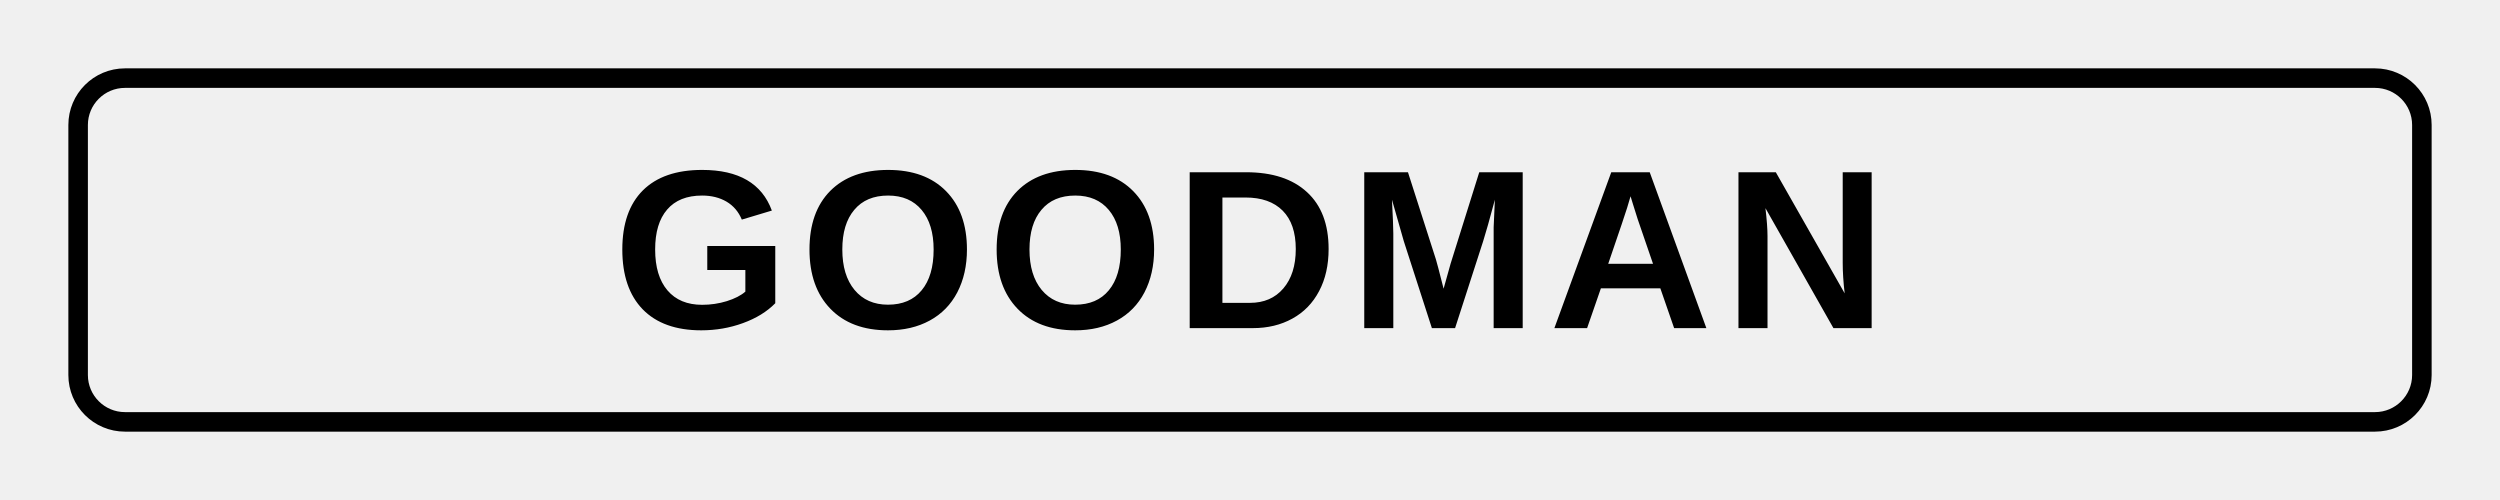
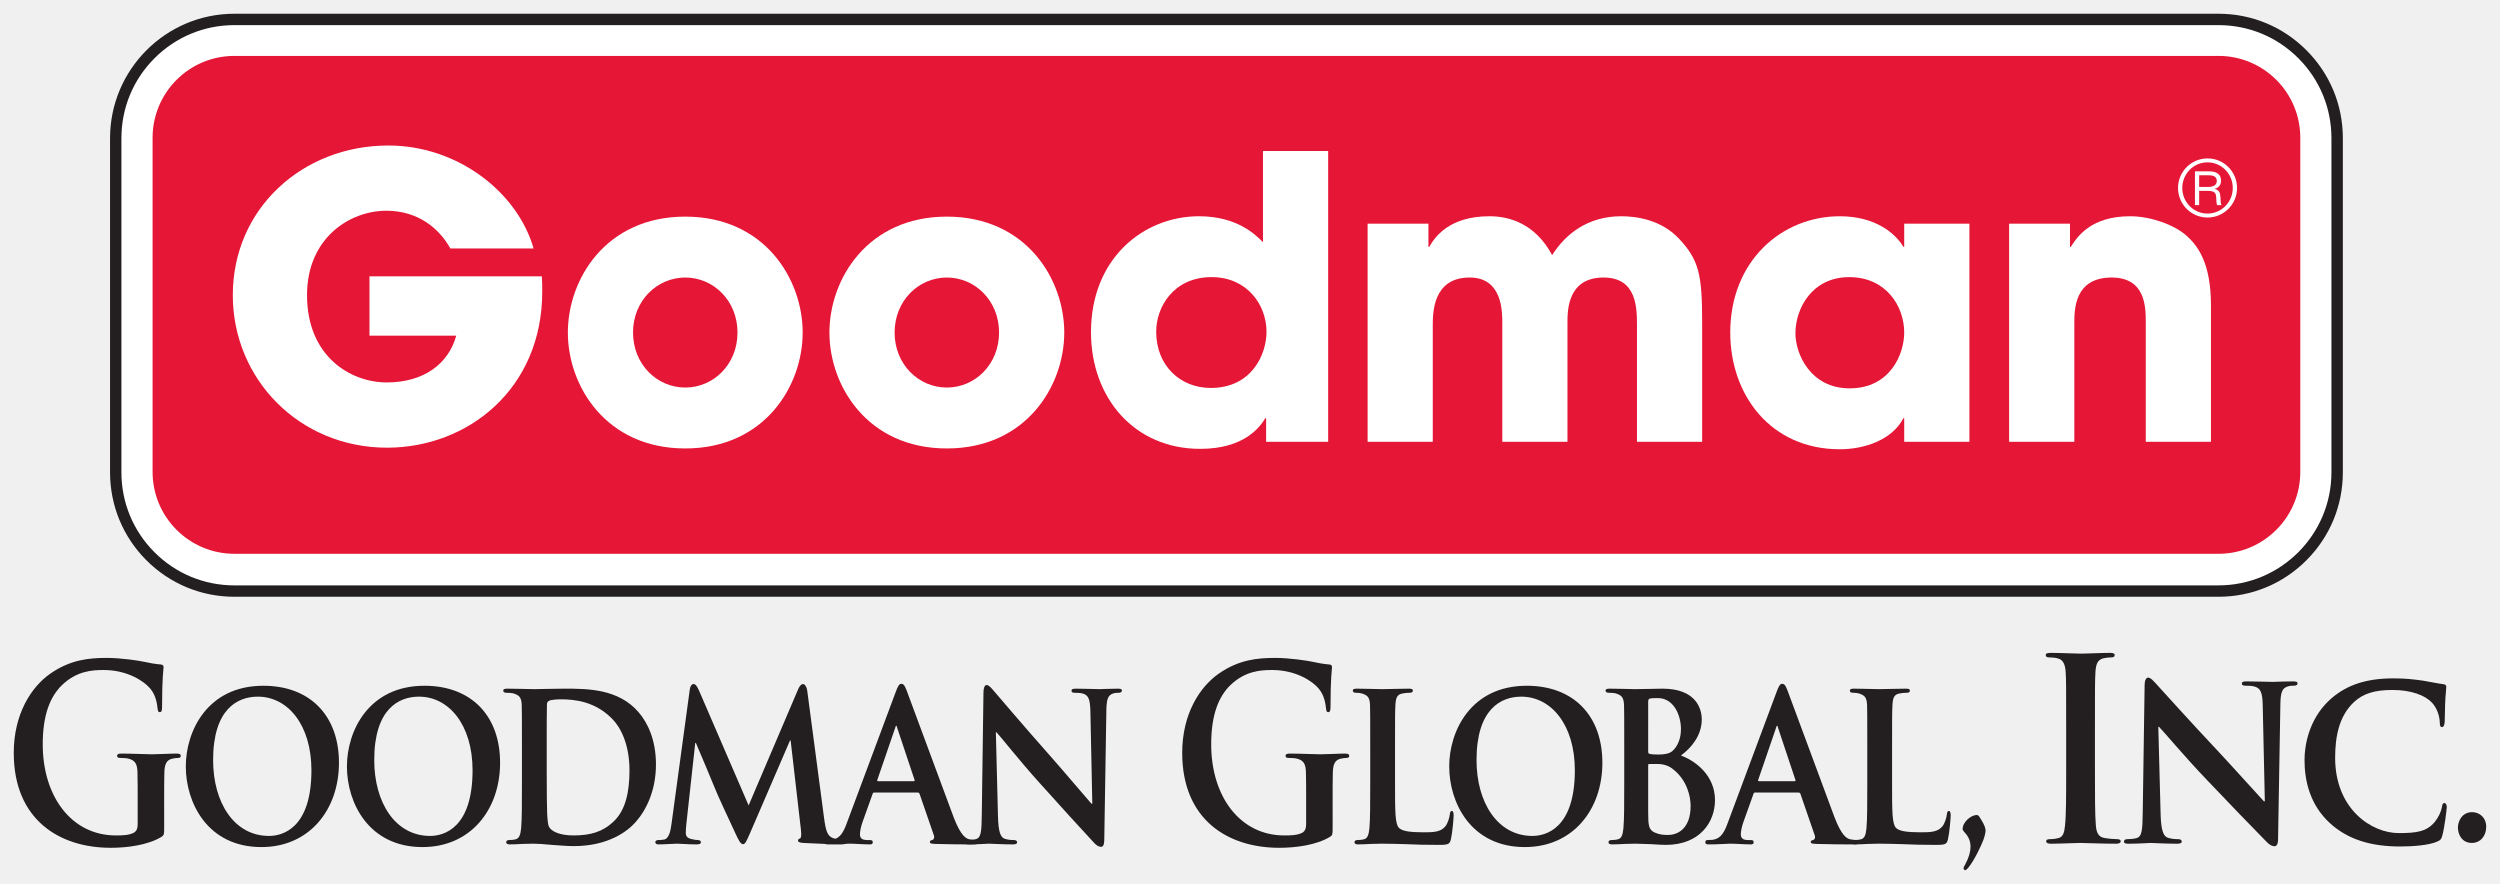
- <svg xmlns="http://www.w3.org/2000/svg" viewBox="0 0 320 64" role="img" aria-labelledby="title">
-   <rect x="10" y="10" width="300" height="44" rx="6" fill="none" stroke="currentColor" stroke-width="2.5" />
-   <text x="160" y="42" text-anchor="middle" font-family="Montserrat, Arial, sans-serif" font-size="29" font-weight="800" letter-spacing="1.4" fill="currentColor">GOODMAN</text>
+ <svg xmlns="http://www.w3.org/2000/svg" width="181.945" height="64.334" viewBox="0 0 48.14 17.022" version="1.1" id="svg3390">
+   <defs id="defs3384">
+     <clipPath id="clipPath2686" clipPathUnits="userSpaceOnUse">
+       <path id="path2684" d="m 72.25,683.662 h 468 v 56.314 h -468 z" />
+     </clipPath>
+     <clipPath id="clipPath2696" clipPathUnits="userSpaceOnUse">
+       <path id="path2694" d="m 1108.75,36.75 h 1239.746 v 792.5 H 1108.75 Z" />
+     </clipPath>
+     <clipPath id="clipPath2704" clipPathUnits="userSpaceOnUse">
+       <path id="path2702" d="m 1181,145.588 h 468 V 89.274 h -468 z" />
+     </clipPath>
+     <clipPath id="clipPath2714" clipPathUnits="userSpaceOnUse">
+       <path id="path2712" d="M -1.731,-14.729 H 7.299 V 2.226 H -1.731 Z" />
+     </clipPath>
+     <clipPath id="clipPath2724" clipPathUnits="userSpaceOnUse">
+       <path id="path2722" d="M 289,2734.648 H 2161 V 2959.904 H 289 Z" />
+     </clipPath>
+     <clipPath id="clipPath2732" clipPathUnits="userSpaceOnUse">
+       <path id="path2730" d="m 950.404,2753.796 h 549.205 v 186.959 H 950.404 Z" />
+     </clipPath>
+   </defs>
+   <g id="layer1" transform="translate(-138.7246,-276.8853)">
+     <g id="g2680" transform="matrix(0.3527778,0,0,-0.3527778,54.40111,536.5681)">
+       <g id="g2682" clip-path="url(#clipPath2686)">
+         <g id="g2688" transform="matrix(1,0,0,-1,-1108.75,829.25)">
+           <g id="g2690">
+             <g id="g2692" clip-path="url(#clipPath2696)">
+               <g id="g2698">
+                 <g id="g2700" clip-path="url(#clipPath2704)">
+                   <g id="g2706" transform="matrix(137.3012,0,0,-46.73971,1346.351,140.801)">
+                     <g id="g2708">
+                       <g id="g2710" clip-path="url(#clipPath2714)">
+                         <g id="g2716" transform="matrix(0.00182,0,0,0.00535,-1.7305,-14.7294)">
+                           <g id="g2718">
+                             <g id="g2720" clip-path="url(#clipPath2724)">
+                               <g id="g2726">
+                                 <g id="g2728" clip-path="url(#clipPath2732)">
+                                   <path d="m 1388.318,2765.853 c 0.368,0 0.492,-0.222 1.025,-1.115 0.7,-1.116 0.905,-1.832 0.905,-2.324 0,-0.446 -0.247,-1.428 -0.535,-2.143 -0.533,-1.34 -1.847,-4.199 -3.246,-5.939 -0.289,-0.268 -0.452,-0.537 -0.698,-0.537 -0.124,0 -0.329,0.225 -0.329,0.445 0,0.225 0.244,0.538 0.329,0.76 0.862,1.608 1.192,2.859 1.192,3.887 0,2.546 -1.725,3.258 -1.725,3.882 0,1.567 1.849,3.082 3.082,3.082" style="fill:#231f20;fill-opacity:1;fill-rule:nonzero;stroke:none" id="path2734" />
+                                   <path d="m 1407.853,2785.261 c 0,8.376 0,9.918 -0.102,11.682 -0.101,1.874 -0.609,2.809 -1.727,3.086 -0.555,0.163 -1.214,0.22 -1.823,0.22 -0.504,0 -0.808,0.109 -0.808,0.549 0,0.333 0.406,0.442 1.216,0.442 1.926,0 5.12,-0.166 6.591,-0.166 1.266,0 4.26,0.166 6.183,0.166 0.659,0 1.065,-0.109 1.065,-0.442 0,-0.44 -0.304,-0.549 -0.814,-0.549 -0.504,0 -0.91,-0.057 -1.519,-0.167 -1.369,-0.275 -1.773,-1.212 -1.871,-3.139 -0.105,-1.764 -0.105,-3.306 -0.105,-11.682 v -9.696 c 0,-5.347 0,-9.7 0.203,-12.068 0.153,-1.488 0.507,-2.477 2.028,-2.697 0.709,-0.115 1.827,-0.224 2.587,-0.224 0.554,0 0.81,-0.167 0.81,-0.44 0,-0.385 -0.408,-0.556 -0.965,-0.556 -3.342,0 -6.54,0.17 -7.905,0.17 -1.168,0 -4.362,-0.17 -6.39,-0.17 -0.659,0 -1.015,0.17 -1.015,0.556 0,0.274 0.205,0.44 0.812,0.44 0.762,0 1.367,0.108 1.827,0.224 1.011,0.22 1.317,1.153 1.471,2.752 0.251,2.313 0.251,6.666 0.251,12.013" style="fill:#231f20;fill-opacity:1;fill-rule:nonzero;stroke:none" id="path2736" />
+                                   <path d="m 1428.485,2765.975 c 0.102,-3.638 0.661,-4.737 1.522,-5.069 0.759,-0.277 1.619,-0.33 2.331,-0.33 0.506,0 0.762,-0.22 0.762,-0.499 0,-0.385 -0.408,-0.497 -1.015,-0.497 -2.891,0 -4.969,0.17 -5.779,0.17 -0.404,0 -2.534,-0.17 -4.816,-0.17 -0.607,0 -1.015,0.059 -1.015,0.497 0,0.279 0.304,0.499 0.711,0.499 0.609,0 1.419,0.053 2.028,0.224 1.164,0.327 1.319,1.596 1.367,5.671 l 0.408,27.773 c 0,0.935 0.306,1.597 0.76,1.597 0.557,0 1.164,-0.716 1.925,-1.543 0.559,-0.607 7.251,-8.044 13.741,-14.932 3.038,-3.252 8.973,-9.864 9.629,-10.526 h 0.205 l -0.458,20.829 c -0.048,2.866 -0.456,3.692 -1.519,4.132 -0.662,0.276 -1.725,0.276 -2.334,0.276 -0.556,0 -0.707,0.221 -0.707,0.496 0,0.386 0.454,0.44 1.113,0.442 2.33,0 4.718,-0.112 5.678,-0.112 0.509,0 2.181,0.112 4.362,0.11 0.607,0 1.015,-0.054 1.015,-0.44 0,-0.275 -0.255,-0.496 -0.762,-0.496 -0.458,0 -0.814,0 -1.371,-0.166 -1.216,-0.384 -1.572,-1.213 -1.622,-3.857 l -0.506,-29.532 c 0,-1.049 -0.354,-1.488 -0.71,-1.488 -0.758,0 -1.366,0.497 -1.823,0.989 -2.792,2.812 -8.366,8.598 -13.029,13.501 -4.868,5.07 -9.582,10.745 -10.444,11.571 h -0.153" style="fill:#231f20;fill-opacity:1;fill-rule:nonzero;stroke:none" id="path2738" />
+                                   <path d="m 1465.494,2764.045 c -4.413,4.023 -5.578,9.312 -5.578,13.833 0,3.196 0.963,8.706 5.224,12.837 3.242,3.087 7.501,4.96 14.14,4.96 2.79,0 4.46,-0.22 6.491,-0.496 1.672,-0.276 3.143,-0.606 4.46,-0.772 0.506,-0.054 0.657,-0.274 0.657,-0.551 0,-0.385 -0.098,-0.936 -0.201,-2.588 -0.1,-1.544 -0.1,-4.135 -0.151,-5.07 -0.052,-0.663 -0.203,-1.158 -0.611,-1.158 -0.352,0 -0.456,0.387 -0.456,0.992 -0.05,1.488 -0.609,3.142 -1.723,4.355 -1.519,1.597 -4.512,2.755 -8.621,2.755 -3.899,0 -6.383,-0.772 -8.411,-2.646 -3.295,-3.086 -4.106,-7.603 -4.106,-12.178 0,-11.129 7.907,-16.418 13.887,-16.418 3.954,0 6.135,0.33 7.91,2.478 0.759,0.936 1.367,2.26 1.519,3.141 0.103,0.715 0.205,0.937 0.559,0.937 0.306,0 0.509,-0.442 0.509,-0.825 0,-0.556 -0.509,-4.63 -0.965,-6.225 -0.203,-0.829 -0.406,-1.049 -1.168,-1.381 -1.773,-0.77 -5.17,-1.049 -8.06,-1.049 -6.082,0 -11.254,1.381 -15.306,5.071" style="fill:#231f20;fill-opacity:1;fill-rule:nonzero;stroke:none" id="path2740" />
+                                   <path d="m 1493.423,2763.113 c 0,1.376 0.912,3.357 3.091,3.357 1.723,0 3.094,-1.264 3.094,-3.198 0,-1.926 -1.216,-3.522 -3.144,-3.522 -2.129,0 -3.041,1.814 -3.041,3.362" style="fill:#231f20;fill-opacity:1;fill-rule:nonzero;stroke:none" id="path2742" />
+                                   <path d="m 1441.12,2813.827 c 7.178,0 13.901,2.792 18.965,7.854 5.069,5.068 7.866,11.801 7.866,18.965 v 72.946 c 0,7.168 -2.797,13.901 -7.866,18.966 -5.064,5.068 -11.787,7.857 -18.965,7.857 h -433.395 c -14.789,0 -26.817,-12.034 -26.817,-26.823 v -72.946 c 0,-7.165 2.786,-13.898 7.852,-18.965 5.066,-5.062 11.804,-7.854 18.965,-7.854 h 433.395" style="fill:#231f20;fill-opacity:1;fill-rule:nonzero;stroke:none" id="path2744" />
+                                   <path d="m 1441.12,2813.827 c 7.178,0 13.901,2.792 18.965,7.854 5.069,5.068 7.866,11.801 7.866,18.965 v 72.946 c 0,7.168 -2.797,13.901 -7.866,18.966 -5.064,5.068 -11.787,7.857 -18.965,7.857 h -433.395 c -14.789,0 -26.817,-12.034 -26.817,-26.823 v -72.946 c 0,-7.165 2.786,-13.898 7.852,-18.965 5.066,-5.062 11.804,-7.854 18.965,-7.854 z" style="fill:none;stroke:#231f20;stroke-width:0.679;stroke-linecap:butt;stroke-linejoin:miter;stroke-miterlimit:4;stroke-dasharray:none;stroke-opacity:1" id="path2746" />
+                                   <path d="m 1007.725,2815.972 c -6.593,0 -12.786,2.567 -17.446,7.226 -4.661,4.663 -7.228,10.858 -7.228,17.449 v 72.946 c 0,6.593 2.567,12.789 7.228,17.446 4.66,4.661 10.853,7.231 17.446,7.231 h 433.395 c 6.601,0 12.795,-2.57 17.454,-7.231 4.658,-4.657 7.224,-10.854 7.224,-17.446 v -72.946 c 0,-13.607 -11.066,-24.674 -24.678,-24.674 h -433.395" style="fill:#ffffff;fill-opacity:1;fill-rule:nonzero;stroke:none" id="path2748" />
+                                   <path d="m 1441.132,2823.569 c 9.474,0 17.162,7.69 17.162,17.171 v 72.944 c 0,9.482 -7.689,17.165 -17.162,17.165 h -433.407 c -9.477,0 -17.164,-7.683 -17.164,-17.165 v -72.944 c 0,-9.48 7.687,-17.171 17.164,-17.171 h 433.407" style="fill:#e51636;fill-opacity:1;fill-rule:nonzero;stroke:none" id="path2750" />
+                                   <path d="m 1441.132,2823.569 c 9.474,0 17.162,7.69 17.162,17.171 v 72.944 c 0,9.482 -7.689,17.165 -17.162,17.165 h -433.407 c -9.477,0 -17.164,-7.683 -17.164,-17.165 v -72.944 c 0,-9.48 7.687,-17.171 17.164,-17.171 h 433.407" style="fill:none;stroke:#e51636;stroke-width:1.401;stroke-linecap:butt;stroke-linejoin:miter;stroke-miterlimit:4;stroke-dasharray:none;stroke-opacity:1" id="path2752" />
+                                   <path d="m 1441.132,2823.569 c 9.474,0 17.162,7.69 17.162,17.171 v 72.944 c 0,9.482 -7.689,17.165 -17.162,17.165 h -433.407 c -9.477,0 -17.164,-7.683 -17.164,-17.165 v -72.944 c 0,-9.48 7.687,-17.171 17.164,-17.171 z" style="fill:none;stroke:#e51636;stroke-width:0.679;stroke-linecap:butt;stroke-linejoin:miter;stroke-miterlimit:4;stroke-dasharray:none;stroke-opacity:1" id="path2754" />
+                                   <path d="m 1074.888,2883.429 c 0.085,-1.116 0.085,-2.058 0.085,-3.344 0,-21.273 -16.297,-34.054 -33.883,-34.054 -19.208,0 -33.708,15.014 -33.708,33.282 0,18.955 15.268,32.678 33.968,32.678 15.18,0 28.218,-10.205 31.736,-22.47 h -18.184 c -2.488,4.454 -7.12,8.231 -13.979,8.231 -7.98,0 -17.328,-5.917 -17.328,-18.44 0,-13.293 9.437,-19.04 17.412,-19.04 8.064,0 13.467,4.028 15.182,10.207 h -18.954 v 12.949 h 37.654" style="fill:#ffffff;fill-opacity:1;fill-rule:nonzero;stroke:none" id="path2756" />
+                                   <path d="m 1106.214,2859.157 c 6.177,0 11.41,5.062 11.41,12.008 0,6.944 -5.233,12.007 -11.41,12.007 -6.176,0 -11.408,-5.064 -11.408,-12.007 0,-6.945 5.232,-12.008 11.408,-12.008 m 0,37.31 c 17.325,0 25.648,-13.64 25.648,-25.302 0,-11.663 -8.323,-25.303 -25.648,-25.303 -17.326,0 -25.645,13.641 -25.645,25.303 0,11.662 8.32,25.302 25.645,25.302" style="fill:#ffffff;fill-opacity:1;fill-rule:nonzero;stroke:none" id="path2758" />
+                                   <path d="m 1163.353,2859.157 c 6.173,0 11.407,5.062 11.407,12.008 0,6.944 -5.234,12.007 -11.407,12.007 -6.178,0 -11.409,-5.064 -11.409,-12.007 0,-6.945 5.231,-12.008 11.409,-12.008 m 0,37.31 c 17.326,0 25.649,-13.64 25.649,-25.302 0,-11.663 -8.323,-25.303 -25.649,-25.303 -17.327,0 -25.647,13.641 -25.647,25.303 0,11.662 8.319,25.302 25.647,25.302" style="fill:#ffffff;fill-opacity:1;fill-rule:nonzero;stroke:none" id="path2760" />
+                                   <path d="m 1221.006,2859.068 c 8.918,0 12.174,7.292 12.174,12.267 0,5.746 -4.114,11.926 -12.006,11.926 -8.234,0 -12.091,-6.437 -12.091,-11.926 0,-7.372 5.232,-12.267 11.923,-12.267 m 25.642,-11.75 h -13.555 v 5.146 h -0.169 c -1.204,-1.97 -4.63,-6.689 -14.236,-6.689 -14.407,0 -23.848,11.149 -23.848,25.473 0,16.128 11.5,25.301 23.592,25.301 8.402,0 12.435,-4.115 13.977,-5.659 v 19.906 h 14.24" style="fill:#ffffff;fill-opacity:1;fill-rule:nonzero;stroke:none" id="path2762" />
+                                   <path d="m 1255.263,2894.924 h 13.289 v -5.064 h 0.174 c 1.118,1.976 4.204,6.689 13.127,6.689 4.204,0 9.943,-1.456 13.72,-8.488 2.919,4.63 7.805,8.488 15.097,8.488 3.344,0 8.669,-0.766 12.521,-4.8 4.467,-4.718 5.15,-7.893 5.15,-18.44 v -25.991 h -14.24 v 25.302 c 0,3.864 0,10.553 -7.291,10.553 -7.891,0 -7.891,-7.202 -7.891,-9.863 v -25.991 h -14.235 v 25.903 c 0,2.573 0,9.951 -7.124,9.951 -8.062,0 -8.062,-7.723 -8.062,-10.553 v -25.302 h -14.235 v 47.606" style="fill:#ffffff;fill-opacity:1;fill-rule:nonzero;stroke:none" id="path2764" />
+                                   <path d="m 1360.548,2858.981 c 8.923,0 11.928,7.553 11.928,12.184 0,5.746 -3.954,12.095 -12.011,12.095 -8.144,0 -11.751,-6.864 -11.751,-12.271 0,-4.455 3.258,-12.008 11.834,-12.008 m 26.168,-11.664 h -14.24 v 5.146 h -0.172 c -2.408,-4.632 -8.326,-6.777 -13.891,-6.777 -15.107,0 -23.936,11.838 -23.936,25.478 0,15.609 11.232,25.384 23.936,25.384 7.799,0 12.172,-3.771 13.891,-6.689 h 0.172 v 5.064 h 14.24" style="fill:#ffffff;fill-opacity:1;fill-rule:nonzero;stroke:none" id="path2766" />
+                                   <path d="m 1395.392,2894.924 h 13.292 v -5.064 h 0.177 c 1.466,2.315 4.467,6.689 12.955,6.689 4.548,0 9.604,-1.883 12.181,-4.115 2.563,-2.228 5.485,-6.005 5.485,-15.353 v -29.762 h -14.242 v 25.991 c 0,3.344 0,9.863 -7.458,9.863 -8.144,0 -8.144,-7.034 -8.144,-9.951 v -25.903 h -14.247 v 47.606" style="fill:#ffffff;fill-opacity:1;fill-rule:nonzero;stroke:none" id="path2768" />
+                                   <path d="m 1433.218,2902.722 c 0,-3.054 2.417,-5.588 5.506,-5.588 3.044,0 5.521,2.479 5.521,5.588 0,3.022 -2.386,5.588 -5.521,5.588 -3.13,0 -5.506,-2.566 -5.506,-5.588 m 11.964,0 c 0,-3.574 -2.919,-6.454 -6.438,-6.454 -3.612,0 -6.459,2.924 -6.459,6.454 0,3.512 2.833,6.451 6.459,6.451 3.574,0 6.438,-2.926 6.438,-6.451 z m -8.275,0.222 h 1.856 c 0.49,0 1.992,0 1.992,1.344 0,1.201 -1.333,1.201 -1.82,1.201 h -2.028 z m 2.183,3.406 c 0.456,0 2.594,0 2.594,-2.008 0,-0.813 -0.366,-1.554 -1.369,-1.79 v -0.03 c 1.013,-0.288 1.201,-0.898 1.238,-1.842 0.065,-1.249 0.065,-1.398 0.225,-1.708 h -0.924 c -0.134,0.218 -0.182,0.44 -0.217,1.365 0,1.171 -0.201,1.755 -1.894,1.755 h -1.837 v -3.121 h -0.922 v 7.377" style="fill:#ffffff;fill-opacity:1;fill-rule:nonzero;stroke:none" id="path2770" />
+                                   <path d="m 992.389,2762.974 c 0,-1.427 -0.045,-1.532 -0.596,-1.906 -2.983,-1.797 -7.481,-2.379 -11.059,-2.379 -11.244,0 -21.201,6.135 -21.201,20.727 0,8.459 3.808,14.382 7.985,17.289 4.404,3.067 8.489,3.437 12.342,3.437 3.168,0 7.206,-0.633 8.123,-0.845 0.964,-0.211 2.57,-0.529 3.625,-0.583 0.551,-0.052 0.643,-0.264 0.643,-0.633 0,-0.583 -0.321,-2.062 -0.321,-8.672 0,-0.845 -0.138,-1.11 -0.506,-1.11 -0.321,0 -0.411,0.265 -0.459,0.689 -0.138,1.216 -0.366,2.908 -1.56,4.388 -1.376,1.691 -5.048,4.123 -10.234,4.123 -2.523,0 -5.872,-0.21 -9.084,-3.277 -2.57,-2.486 -4.223,-6.45 -4.223,-12.954 0,-11.367 6.285,-19.88 15.97,-19.88 1.193,0 2.798,0 3.9,0.581 0.689,0.37 0.87,1.058 0.87,1.954 v 4.973 c 0,2.644 0,4.652 -0.044,6.237 -0.047,1.799 -0.46,2.644 -1.975,3.015 -0.366,0.106 -1.145,0.158 -1.789,0.158 -0.413,0 -0.689,0.106 -0.689,0.423 0,0.423 0.321,0.529 0.964,0.529 2.387,0 5.278,-0.159 6.653,-0.159 1.424,0 3.857,0.159 5.37,0.159 0.596,0 0.919,-0.106 0.919,-0.529 0,-0.318 -0.276,-0.423 -0.598,-0.423 -0.366,0 -0.689,-0.052 -1.24,-0.158 -1.238,-0.265 -1.696,-1.164 -1.744,-3.015 -0.045,-1.585 -0.045,-3.701 -0.045,-6.345" style="fill:#231f20;fill-opacity:1;fill-rule:nonzero;stroke:none" id="path2772" />
+                                   <path d="m 1024.557,2775.61 c 0,9.939 -5.185,16.073 -11.701,16.073 -4.498,0 -9.776,-2.75 -9.776,-13.852 0,-9.255 4.589,-16.551 12.208,-16.551 2.845,0 9.269,1.536 9.269,14.331 z m -27.441,0.845 c 0,7.668 4.681,17.607 16.933,17.607 10.187,0 16.521,-6.502 16.521,-16.812 0,-10.313 -6.517,-18.402 -16.935,-18.402 -11.748,0 -16.52,9.625 -16.52,17.608" style="fill:#231f20;fill-opacity:1;fill-rule:nonzero;stroke:none" id="path2774" />
+                                   <path d="m 1059.753,2775.61 c 0,9.939 -5.185,16.073 -11.701,16.073 -4.498,0 -9.776,-2.75 -9.776,-13.852 0,-9.255 4.589,-16.551 12.208,-16.551 2.845,0 9.269,1.536 9.269,14.331 z m -27.441,0.845 c 0,7.668 4.681,17.607 16.933,17.607 10.187,0 16.521,-6.502 16.521,-16.812 0,-10.313 -6.517,-18.402 -16.935,-18.402 -11.748,0 -16.52,9.625 -16.52,17.608" style="fill:#231f20;fill-opacity:1;fill-rule:nonzero;stroke:none" id="path2776" />
+                                   <path d="m 1075.952,2775.451 c 0,-4.758 0.047,-8.194 0.092,-9.095 0.045,-1.108 0.138,-2.694 0.459,-3.17 0.505,-0.846 2.111,-1.797 5.277,-1.797 3.672,0 6.38,0.738 8.812,3.067 2.615,2.482 3.44,6.504 3.44,11.155 0,5.71 -1.972,9.411 -3.762,11.209 -3.716,3.806 -8.123,4.283 -11.288,4.283 -0.826,0 -2.157,-0.106 -2.479,-0.317 -0.366,-0.16 -0.504,-0.371 -0.504,-0.899 -0.047,-1.533 -0.047,-5.235 -0.047,-8.778 v -5.657 z m -5.415,4.97 c 0,6.821 0,8.089 -0.044,9.517 -0.094,1.533 -0.46,2.009 -1.745,2.432 -0.321,0.106 -1.01,0.16 -1.606,0.16 -0.413,0 -0.689,0.158 -0.689,0.475 0,0.317 0.321,0.423 0.919,0.423 2.11,0 4.68,-0.106 5.827,-0.106 1.24,0 4.13,0.106 6.562,0.106 5.048,0 11.838,0 16.246,-5.13 2.019,-2.326 3.808,-6.081 3.808,-11.42 0,-5.658 -2.111,-9.942 -4.406,-12.532 -1.834,-2.112 -6.104,-5.287 -13.538,-5.287 -1.468,0 -3.212,0.162 -4.817,0.267 -1.606,0.157 -3.074,0.265 -4.085,0.265 -0.457,0 -1.33,-0.053 -2.295,-0.053 -0.963,-0.055 -1.972,-0.105 -2.798,-0.105 -0.504,0 -0.779,0.159 -0.779,0.473 0,0.213 0.138,0.478 0.642,0.478 0.596,0 1.055,0.053 1.423,0.158 0.827,0.212 1.057,1.058 1.194,2.377 0.181,1.906 0.181,5.446 0.181,9.572" style="fill:#231f20;fill-opacity:1;fill-rule:nonzero;stroke:none" id="path2778" />
+                                   <path d="m 1107.204,2793.269 c 0.091,0.741 0.459,1.164 0.779,1.164 0.413,0 0.689,-0.212 1.24,-1.428 l 10.831,-25.064 10.829,25.381 c 0.32,0.739 0.688,1.11 1.056,1.11 0.318,0 0.779,-0.477 0.917,-1.428 l 3.672,-27.758 c 0.366,-2.802 0.733,-4.018 1.971,-4.441 1.147,-0.37 1.79,-0.423 2.295,-0.423 0.366,0 0.642,-0.158 0.642,-0.423 0,-0.37 -0.456,-0.528 -1.054,-0.528 -1.01,0 -6.746,0.208 -8.351,0.317 -0.965,0.053 -1.194,0.265 -1.194,0.526 0,0.211 0.184,0.373 0.459,0.478 0.231,0.103 0.32,0.635 0.182,1.904 l -2.246,19.455 h -0.138 l -8.674,-20.09 c -0.917,-2.117 -1.147,-2.54 -1.606,-2.54 -0.506,0 -0.964,0.901 -1.606,2.275 -0.964,2.062 -4.176,8.935 -4.636,10.205 -0.321,0.843 -2.708,6.501 -4.038,9.622 h -0.138 l -1.928,-17.553 c -0.091,-0.793 -0.138,-1.374 -0.138,-2.117 0,-0.846 0.551,-1.161 1.24,-1.319 0.689,-0.158 1.055,-0.212 1.423,-0.212 0.368,0 0.643,-0.211 0.643,-0.423 0,-0.423 -0.368,-0.528 -0.964,-0.528 -1.698,0 -3.534,0.159 -4.268,0.159 -0.781,0 -2.708,-0.159 -3.993,-0.159 -0.413,0 -0.734,0.105 -0.734,0.528 0,0.212 0.23,0.423 0.643,0.423 0.321,0 0.596,0 1.24,0.103 1.1,0.162 1.468,1.959 1.651,3.437" style="fill:#231f20;fill-opacity:1;fill-rule:nonzero;stroke:none" id="path2780" />
+                                   <path d="m 1156.123,2773.229 c 0.182,0 0.229,0.107 0.182,0.265 l -3.81,11.421 c -0.043,0.158 -0.091,0.423 -0.181,0.423 -0.138,0 -0.186,-0.265 -0.231,-0.423 l -3.903,-11.367 c -0.089,-0.211 0,-0.319 0.138,-0.319 z m -8.628,-2.483 c -0.231,0 -0.275,-0.054 -0.368,-0.319 l -2.157,-6.026 c -0.413,-1.113 -0.597,-2.22 -0.597,-2.749 0,-0.796 0.368,-1.27 1.607,-1.27 h 0.597 c 0.506,0 0.597,-0.211 0.597,-0.478 0,-0.368 -0.229,-0.473 -0.643,-0.473 -1.33,0 -3.213,0.159 -4.496,0.159 -0.413,0 -2.57,-0.159 -4.682,-0.159 -0.506,0 -0.733,0.105 -0.733,0.473 0,0.267 0.138,0.478 0.458,0.478 0.368,0 0.827,0.053 1.195,0.053 1.834,0.316 2.522,1.689 3.349,3.965 l 10.556,28.286 c 0.456,1.268 0.779,1.797 1.192,1.797 0.597,0 0.779,-0.423 1.192,-1.428 0.965,-2.484 7.711,-20.883 10.28,-27.706 1.56,-4.071 2.707,-4.653 3.442,-4.809 0.597,-0.105 1.056,-0.158 1.514,-0.158 0.368,0 0.55,-0.158 0.55,-0.478 0,-0.368 -0.229,-0.473 -1.744,-0.473 -1.423,0 -4.36,0 -7.754,0.105 -0.734,0.053 -1.195,0.053 -1.195,0.368 0,0.267 0.095,0.425 0.506,0.478 0.275,0.053 0.55,0.473 0.368,1.005 l -3.12,9.04 c -0.091,0.265 -0.229,0.319 -0.414,0.319" style="fill:#231f20;fill-opacity:1;fill-rule:nonzero;stroke:none" id="path2782" />
+                                   <path d="m 1174.523,2765.564 c 0.089,-3.491 0.595,-4.546 1.378,-4.866 0.686,-0.261 1.467,-0.315 2.109,-0.315 0.461,0 0.688,-0.211 0.688,-0.478 0,-0.368 -0.365,-0.473 -0.917,-0.473 -2.616,0 -4.498,0.159 -5.232,0.159 -0.368,0 -2.295,-0.159 -4.359,-0.159 -0.55,0 -0.918,0.05 -0.918,0.473 0,0.267 0.275,0.478 0.643,0.478 0.55,0 1.283,0.053 1.833,0.212 1.058,0.315 1.196,1.531 1.24,5.446 l 0.366,26.647 c 0,0.898 0.275,1.534 0.688,1.534 0.506,0 1.058,-0.687 1.744,-1.482 0.506,-0.581 6.564,-7.718 12.436,-14.328 2.755,-3.119 8.123,-9.462 8.72,-10.098 h 0.184 l -0.413,19.984 c -0.046,2.75 -0.413,3.542 -1.378,3.966 -0.595,0.265 -1.56,0.265 -2.111,0.265 -0.504,0 -0.642,0.21 -0.642,0.475 0,0.37 0.413,0.423 1.01,0.423 2.111,0 4.267,-0.106 5.139,-0.106 0.458,0 1.973,0.106 3.946,0.106 0.55,0 0.918,-0.054 0.918,-0.423 0,-0.265 -0.231,-0.475 -0.688,-0.475 -0.415,0 -0.735,0 -1.24,-0.16 -1.101,-0.37 -1.423,-1.162 -1.469,-3.7 l -0.458,-28.34 c 0,-1.004 -0.322,-1.429 -0.643,-1.429 -0.688,0 -1.238,0.478 -1.651,0.951 -2.525,2.699 -7.573,8.251 -11.796,12.954 -4.403,4.865 -8.672,10.312 -9.453,11.105 h -0.138" style="fill:#231f20;fill-opacity:1;fill-rule:nonzero;stroke:none" id="path2784" />
+                                   <path d="m 1247.623,2762.974 c 0,-1.427 -0.046,-1.532 -0.597,-1.906 -2.982,-1.797 -7.48,-2.379 -11.06,-2.379 -11.244,0 -21.201,6.135 -21.201,20.727 0,8.459 3.808,14.382 7.984,17.289 4.405,3.067 8.49,3.437 12.346,3.437 3.165,0 7.203,-0.633 8.12,-0.845 0.965,-0.211 2.57,-0.529 3.627,-0.583 0.549,-0.052 0.641,-0.264 0.641,-0.633 0,-0.583 -0.322,-2.062 -0.322,-8.672 0,-0.845 -0.138,-1.11 -0.506,-1.11 -0.32,0 -0.413,0.265 -0.458,0.689 -0.138,1.216 -0.368,2.908 -1.562,4.388 -1.374,1.691 -5.046,4.123 -10.232,4.123 -2.525,0 -5.874,-0.21 -9.087,-3.277 -2.57,-2.486 -4.221,-6.45 -4.221,-12.954 0,-11.367 6.287,-19.88 15.969,-19.88 1.194,0 2.8,0 3.903,0.581 0.686,0.37 0.87,1.058 0.87,1.954 v 4.973 c 0,2.644 0,4.652 -0.046,6.237 -0.045,1.799 -0.459,2.644 -1.971,3.015 -0.368,0.106 -1.149,0.158 -1.79,0.158 -0.414,0 -0.69,0.106 -0.69,0.423 0,0.423 0.322,0.529 0.965,0.529 2.386,0 5.277,-0.159 6.653,-0.159 1.422,0 3.854,0.159 5.37,0.159 0.597,0 0.917,-0.106 0.917,-0.529 0,-0.318 -0.275,-0.423 -0.595,-0.423 -0.366,0 -0.69,-0.052 -1.24,-0.158 -1.238,-0.265 -1.698,-1.164 -1.744,-3.015 -0.045,-1.585 -0.045,-3.701 -0.045,-6.345" style="fill:#231f20;fill-opacity:1;fill-rule:nonzero;stroke:none" id="path2786" />
+                                   <path d="m 1261.254,2772.49 c 0,-5.765 0,-8.617 0.87,-9.463 0.69,-0.688 2.25,-0.955 5.368,-0.955 2.159,0 3.719,0.053 4.728,1.271 0.504,0.58 0.918,1.851 1.01,2.697 0.046,0.423 0.138,0.685 0.459,0.685 0.275,0 0.366,-0.473 0.366,-1.005 0,-0.526 -0.275,-3.856 -0.597,-5.179 -0.275,-1.004 -0.458,-1.216 -2.57,-1.216 -2.891,0 -5.23,0.053 -7.25,0.157 -2.021,0.055 -3.717,0.108 -5.37,0.108 -0.458,0 -1.33,-0.053 -2.294,-0.053 -0.963,-0.055 -1.973,-0.105 -2.799,-0.105 -0.506,0 -0.781,0.159 -0.781,0.473 0,0.213 0.138,0.478 0.643,0.478 0.597,0 1.054,0.053 1.422,0.158 0.826,0.212 1.056,1.058 1.194,2.377 0.182,1.906 0.182,5.446 0.182,9.572 v 7.931 c 0,6.821 0,8.089 -0.045,9.517 -0.093,1.533 -0.459,2.009 -1.744,2.432 -0.322,0.106 -0.826,0.16 -1.331,0.16 -0.459,0 -0.688,0.158 -0.688,0.475 0,0.317 0.273,0.423 0.872,0.423 1.882,0 4.451,-0.106 5.552,-0.106 0.963,0 4.267,0.106 5.827,0.106 0.597,0 0.872,-0.106 0.872,-0.423 0,-0.317 -0.229,-0.475 -0.735,-0.475 -0.458,0 -1.101,-0.054 -1.56,-0.16 -1.101,-0.212 -1.423,-0.846 -1.514,-2.432 -0.091,-1.428 -0.091,-2.696 -0.091,-9.517" style="fill:#231f20;fill-opacity:1;fill-rule:nonzero;stroke:none" id="path2788" />
+                                   <path d="m 1300.532,2775.61 c 0,9.939 -5.184,16.073 -11.701,16.073 -4.496,0 -9.775,-2.75 -9.775,-13.852 0,-9.255 4.589,-16.551 12.207,-16.551 2.845,0 9.269,1.536 9.269,14.331 z m -27.443,0.845 c 0,7.668 4.682,17.607 16.935,17.607 10.188,0 16.521,-6.502 16.521,-16.812 0,-10.313 -6.517,-18.402 -16.933,-18.402 -11.748,0 -16.522,9.625 -16.522,17.608" style="fill:#231f20;fill-opacity:1;fill-rule:nonzero;stroke:none" id="path2790" />
+                                   <path d="m 1316.551,2766.464 c 0,-2.964 0.138,-3.86 1.423,-4.441 1.054,-0.476 1.973,-0.531 2.891,-0.531 2.157,0 4.955,1.378 4.955,6.347 0,2.062 -0.779,5.603 -3.808,7.984 -0.827,0.687 -1.928,1.162 -3.49,1.162 h -1.742 c -0.138,0 -0.229,-0.052 -0.229,-0.318 z m 0,13.217 c 0,-0.37 0.138,-0.422 0.275,-0.475 0.366,-0.106 0.963,-0.158 1.882,-0.158 1.33,0 2.477,0.158 3.167,0.793 1.054,0.951 1.835,2.59 1.835,4.758 0,3.014 -1.56,6.768 -5.048,6.768 -0.55,0 -1.331,0 -1.744,-0.106 -0.275,-0.052 -0.366,-0.264 -0.366,-0.741 z m -5.232,0.741 c 0,6.821 0,8.089 -0.045,9.517 -0.093,1.533 -0.459,2.009 -1.744,2.432 -0.323,0.106 -1.01,0.16 -1.608,0.16 -0.411,0 -0.686,0.158 -0.686,0.475 0,0.317 0.32,0.423 0.917,0.423 2.112,0 4.682,-0.106 5.461,-0.106 2.019,0 4.682,0.106 6.056,0.106 7.298,0 8.583,-4.337 8.583,-6.716 0,-3.49 -2.248,-6.186 -4.543,-7.878 3.304,-1.216 7.434,-4.44 7.434,-9.728 0,-4.811 -3.306,-9.782 -10.738,-9.782 -0.459,0 -1.835,0.053 -3.213,0.157 -1.376,0.055 -2.798,0.108 -3.442,0.108 -0.459,0 -1.329,-0.053 -2.295,-0.053 -0.963,-0.055 -1.973,-0.105 -2.798,-0.105 -0.506,0 -0.781,0.159 -0.781,0.473 0,0.213 0.138,0.478 0.643,0.478 0.597,0 1.054,0.053 1.422,0.158 0.826,0.212 1.054,1.058 1.194,2.377 0.182,1.906 0.182,5.446 0.182,9.572" style="fill:#231f20;fill-opacity:1;fill-rule:nonzero;stroke:none" id="path2792" />
+                                   <path d="m 1348.534,2773.229 c 0.182,0 0.229,0.107 0.182,0.265 l -3.81,11.421 c -0.045,0.158 -0.09,0.423 -0.182,0.423 -0.138,0 -0.184,-0.265 -0.23,-0.423 l -3.901,-11.367 c -0.091,-0.211 0,-0.319 0.139,-0.319 z m -8.629,-2.483 c -0.229,0 -0.275,-0.054 -0.366,-0.319 l -2.157,-6.026 c -0.413,-1.113 -0.595,-2.22 -0.595,-2.749 0,-0.796 0.366,-1.27 1.605,-1.27 h 0.597 c 0.504,0 0.597,-0.211 0.597,-0.478 0,-0.368 -0.231,-0.473 -0.641,-0.473 -1.333,0 -3.215,0.159 -4.5,0.159 -0.413,0 -2.57,-0.159 -4.68,-0.159 -0.504,0 -0.734,0.105 -0.734,0.473 0,0.267 0.138,0.478 0.459,0.478 0.366,0 0.826,0.053 1.194,0.053 1.835,0.316 2.525,1.689 3.349,3.965 l 10.556,28.286 c 0.458,1.268 0.779,1.797 1.192,1.797 0.597,0 0.781,-0.423 1.194,-1.428 0.963,-2.484 7.709,-20.883 10.279,-27.706 1.56,-4.071 2.707,-4.653 3.442,-4.809 0.599,-0.105 1.056,-0.158 1.515,-0.158 0.368,0 0.55,-0.158 0.55,-0.478 0,-0.368 -0.231,-0.473 -1.742,-0.473 -1.424,0 -4.362,0 -7.757,0.105 -0.735,0.053 -1.194,0.053 -1.194,0.368 0,0.267 0.093,0.425 0.506,0.478 0.277,0.053 0.552,0.473 0.366,1.005 l -3.12,9.04 c -0.091,0.265 -0.229,0.319 -0.411,0.319" style="fill:#231f20;fill-opacity:1;fill-rule:nonzero;stroke:none" id="path2794" />
+                                   <path d="m 1369.826,2772.49 c 0,-5.765 0,-8.617 0.87,-9.463 0.69,-0.688 2.25,-0.955 5.37,-0.955 2.157,0 3.717,0.053 4.727,1.271 0.506,0.58 0.918,1.851 1.01,2.697 0.046,0.423 0.138,0.685 0.459,0.685 0.275,0 0.366,-0.473 0.366,-1.005 0,-0.526 -0.275,-3.856 -0.597,-5.179 -0.275,-1.004 -0.458,-1.216 -2.57,-1.216 -2.891,0 -5.231,0.053 -7.25,0.157 -2.019,0.055 -3.717,0.108 -5.37,0.108 -0.458,0 -1.329,-0.053 -2.295,-0.053 -0.963,-0.055 -1.973,-0.105 -2.798,-0.105 -0.506,0 -0.781,0.159 -0.781,0.473 0,0.213 0.138,0.478 0.643,0.478 0.597,0 1.056,0.053 1.423,0.158 0.826,0.212 1.056,1.058 1.194,2.377 0.182,1.906 0.182,5.446 0.182,9.572 v 7.931 c 0,6.821 0,8.089 -0.045,9.517 -0.093,1.533 -0.459,2.009 -1.744,2.432 -0.322,0.106 -0.826,0.16 -1.331,0.16 -0.459,0 -0.688,0.158 -0.688,0.475 0,0.317 0.274,0.423 0.872,0.423 1.882,0 4.451,-0.106 5.552,-0.106 0.963,0 4.267,0.106 5.827,0.106 0.597,0 0.872,-0.106 0.872,-0.423 0,-0.317 -0.229,-0.475 -0.735,-0.475 -0.458,0 -1.101,-0.054 -1.56,-0.16 -1.101,-0.212 -1.422,-0.846 -1.514,-2.432 -0.091,-1.428 -0.091,-2.696 -0.091,-9.517" style="fill:#231f20;fill-opacity:1;fill-rule:nonzero;stroke:none" id="path2796" />
+                                 </g>
+                               </g>
+                             </g>
+                           </g>
+                         </g>
+                       </g>
+                     </g>
+                   </g>
+                 </g>
+               </g>
+             </g>
+           </g>
+         </g>
+       </g>
+     </g>
+   </g>
</svg>
